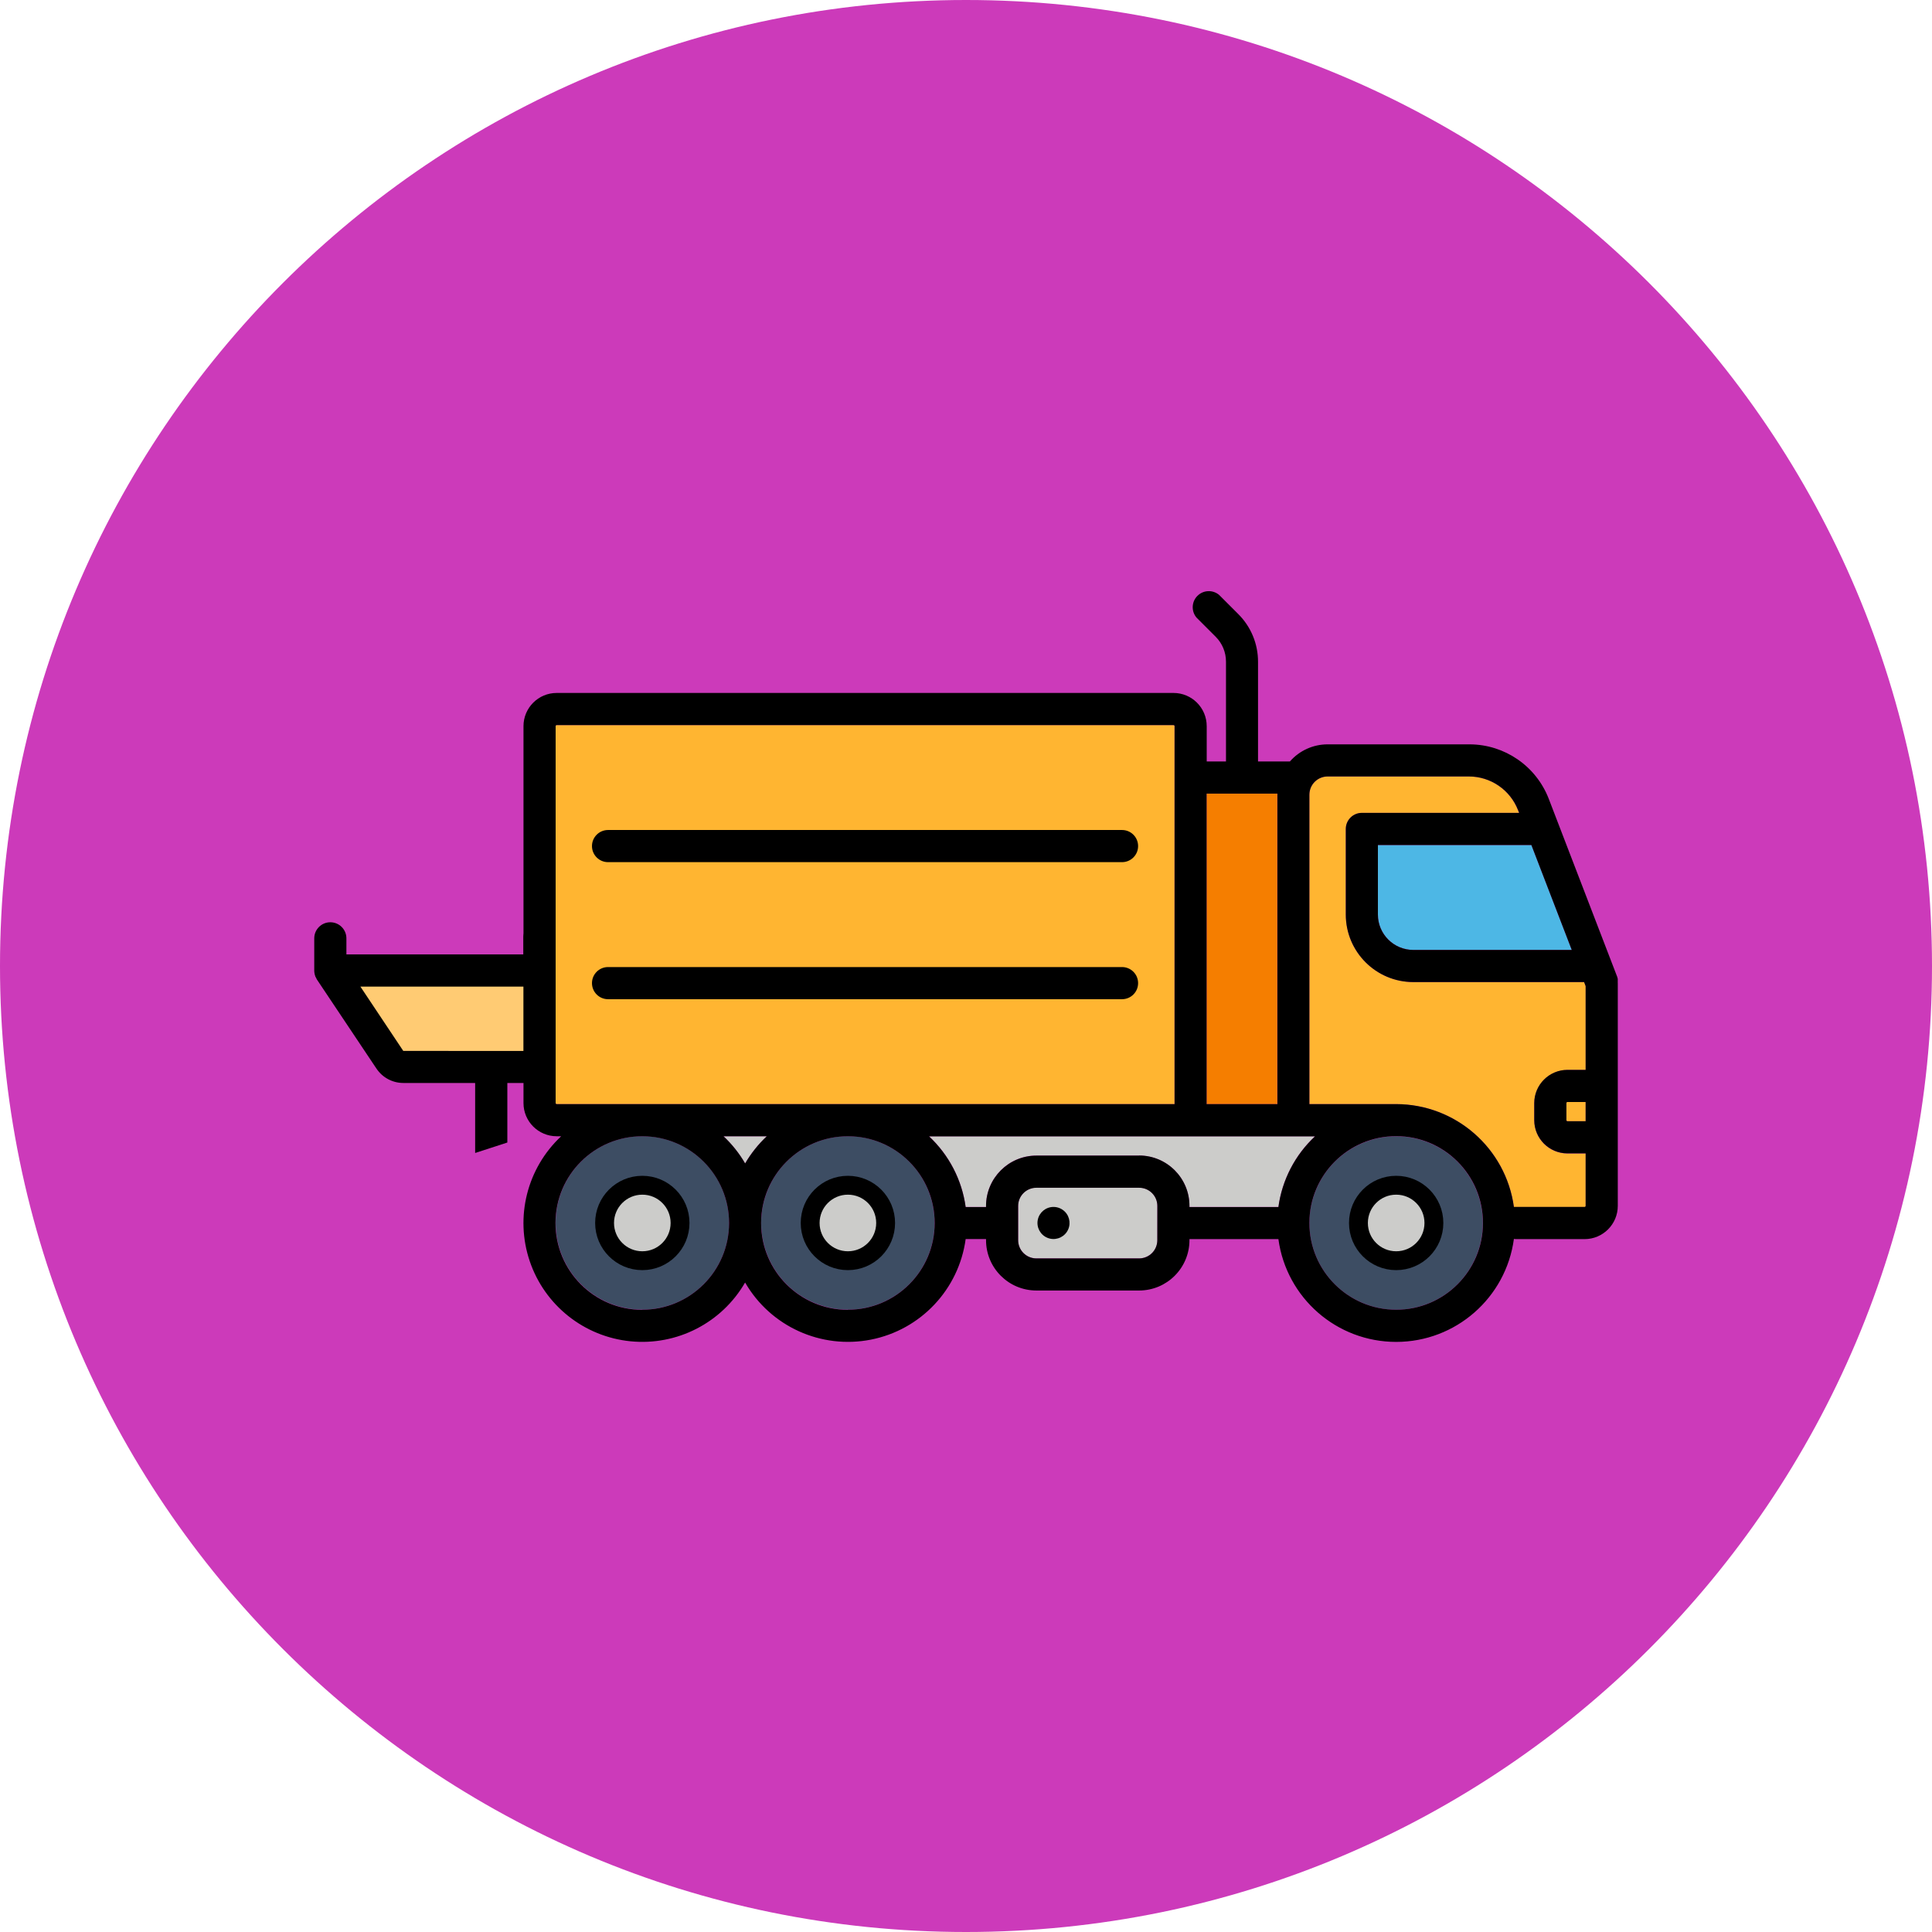
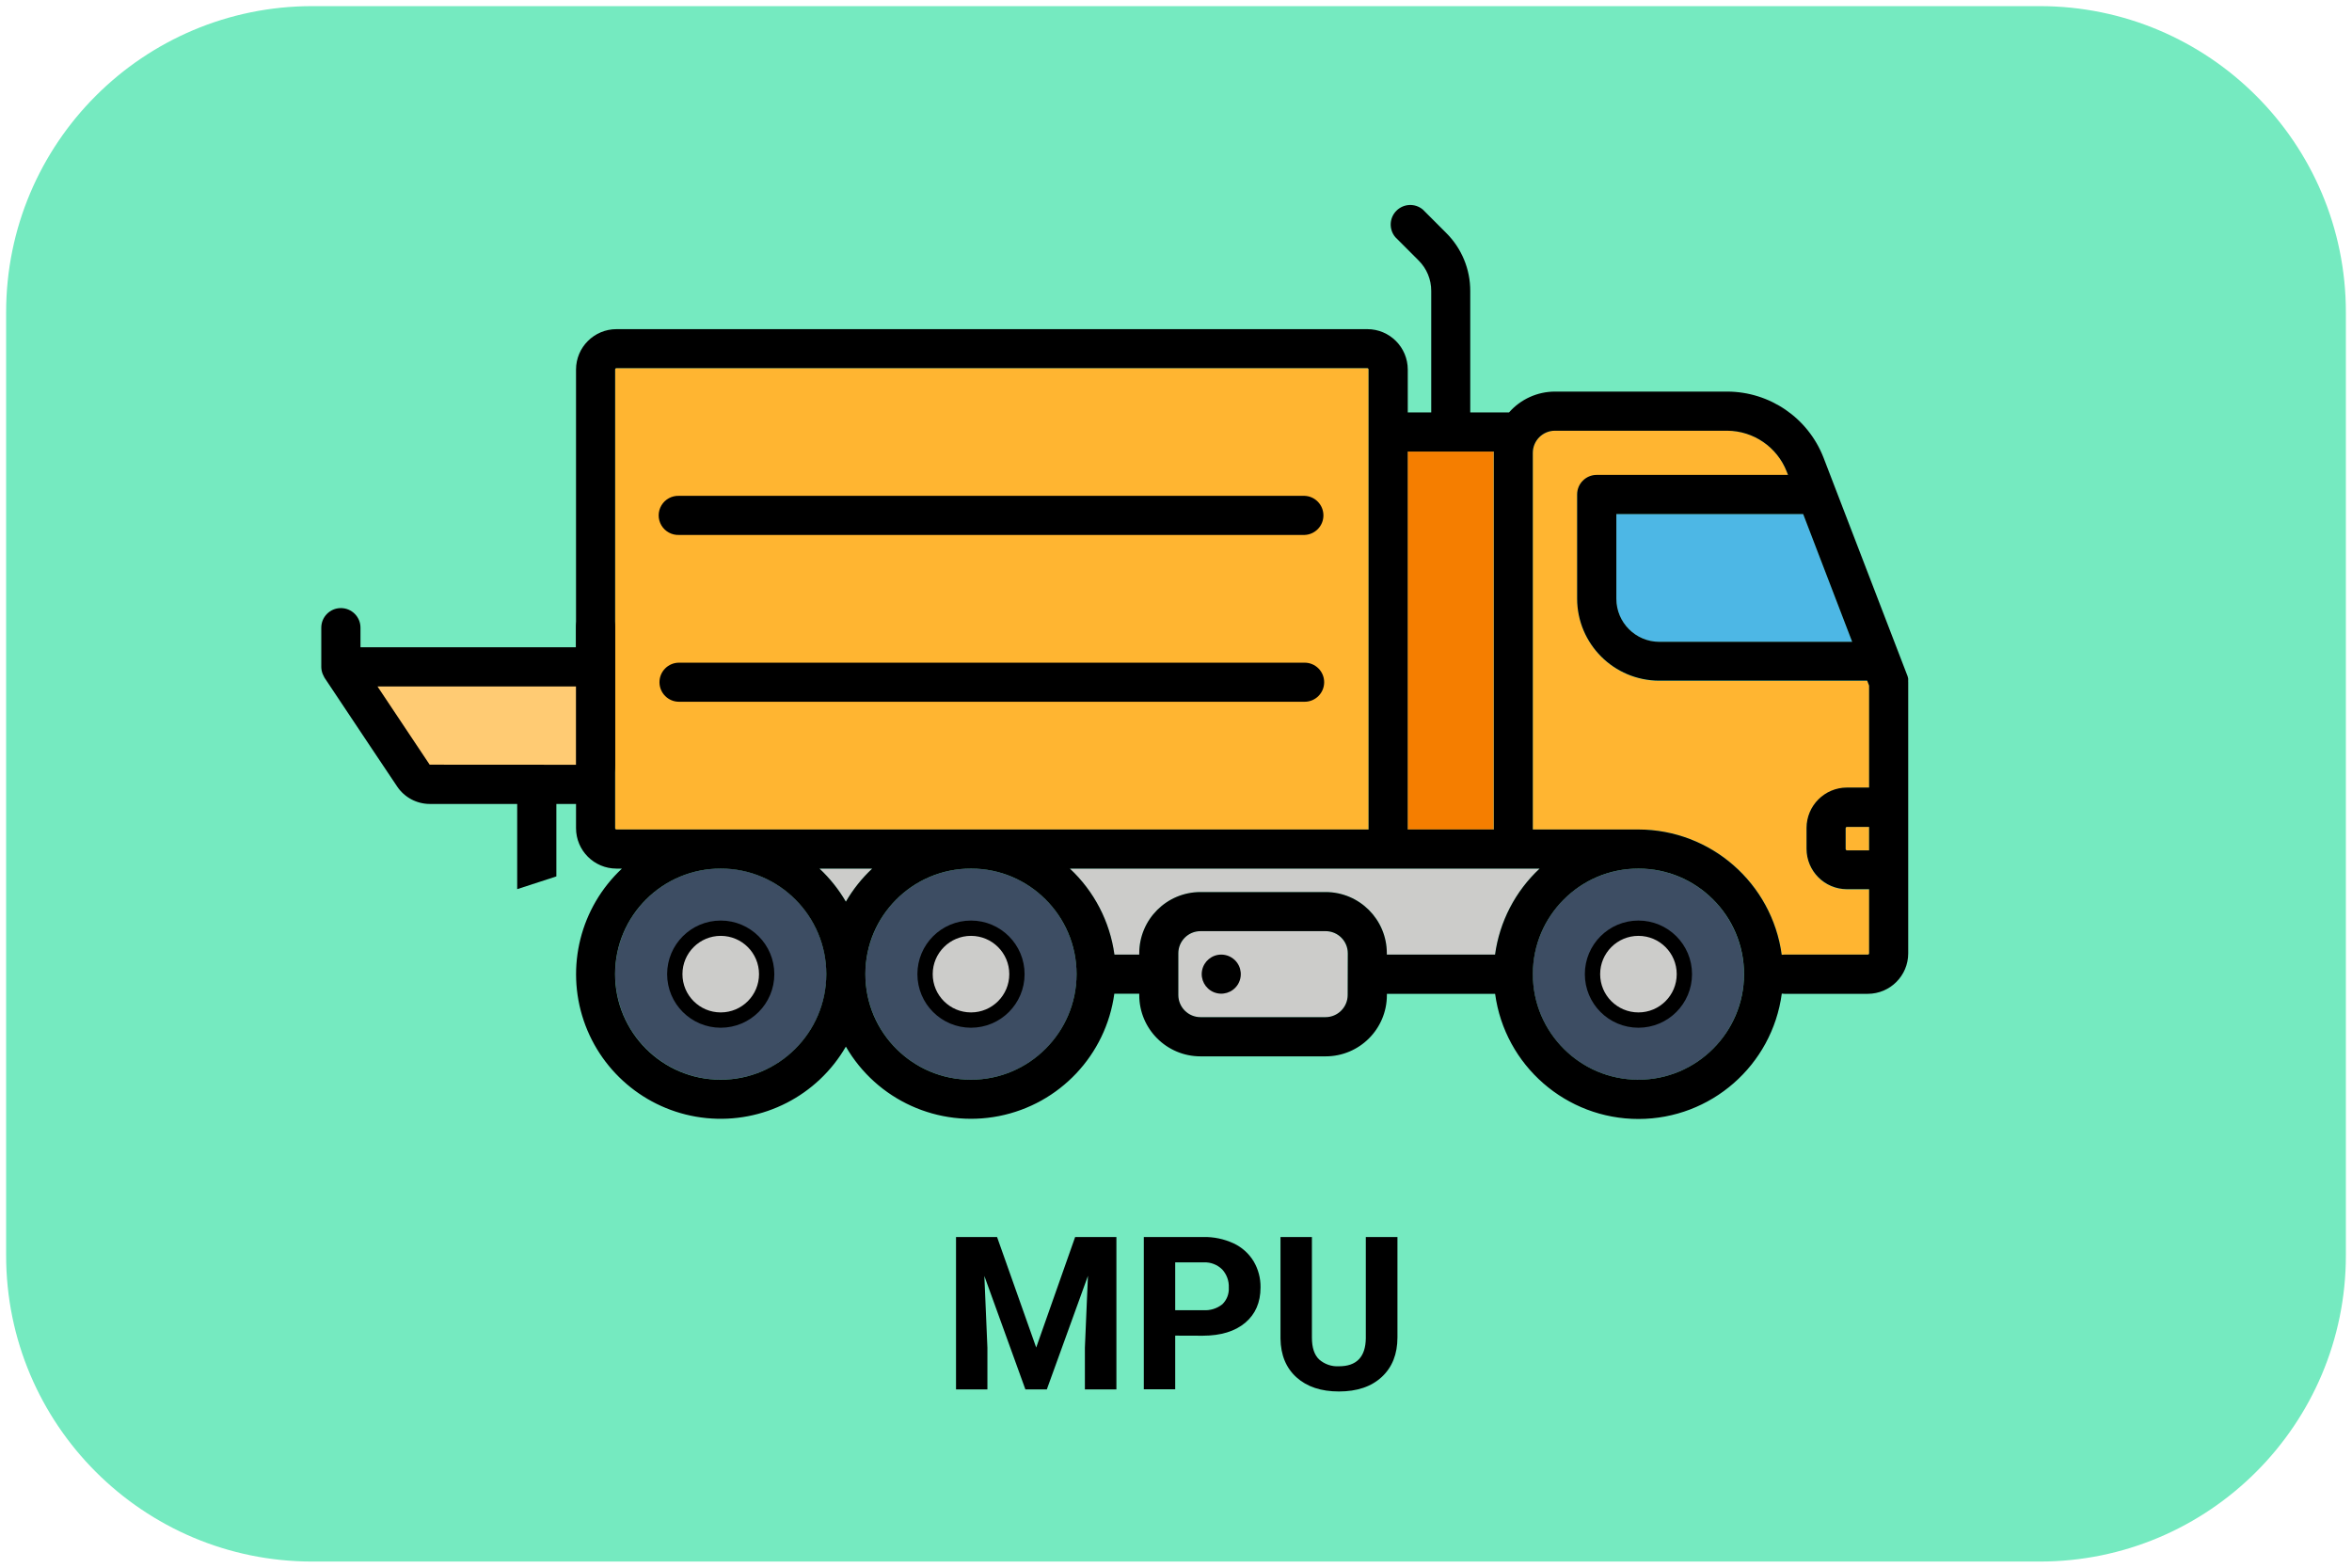
- <svg xmlns="http://www.w3.org/2000/svg" viewBox="0 0 512 512">
-   <circle cx="256" cy="256" fill="#cc3aba" r="256" />
-   <rect fill="#ccccca" height="18.73" rx="4.82" width="36.89" x="269.82" y="314.74" />
-   <path d="m338.79 319.85a31.36 31.36 0 0 1 9.7-18.73h-102.28a31.47 31.47 0 0 1 9.7 18.73h5.4v-.29a13.35 13.35 0 0 1 13.34-13.33h27.24a13.35 13.35 0 0 1 13.33 13.33v.29z" fill="#ccccca" />
-   <path d="m415.11 292.32v4.54a.29.29 0 0 0 .28.28h4.82v-5.14h-4.82a.29.29 0 0 0 -.28.32z" fill="#ffb531" />
-   <circle cx="369.99" cy="324.1" fill="#3d4d63" r="22.98" transform="matrix(.3826834 -.9238795 .9238795 .3826834 -71.03 541.9)" />
-   <path d="m374.53 260.26a17.9 17.9 0 0 1 -17.88-17.88v-22.7a4.26 4.26 0 0 1 4.26-4.26h41.65l-.29-.73a14 14 0 0 0 -13-8.92h-37.44a4.84 4.84 0 0 0 -4.83 4.83v82h23a31.55 31.55 0 0 1 31.21 27.29 3.48 3.48 0 0 1 .57 0h18.16a.28.28 0 0 0 .28-.29v-13.9h-4.82a8.81 8.81 0 0 1 -8.8-8.8v-4.54a8.81 8.81 0 0 1 8.8-8.8h4.82v-22.23l-.41-1.07z" fill="#ffb531" />
-   <circle cx="224.71" cy="324.1" fill="#3d4d63" r="22.98" transform="matrix(.3826834 -.9238795 .9238795 .3826834 -160.72 407.67)" />
-   <path d="m203.2 301.12h-11.47a31.71 31.71 0 0 1 5.73 7.2 32 32 0 0 1 5.74-7.2z" fill="#ccccca" />
-   <path d="m374.53 251.74h42l-10.7-27.8h-40.67v18.44a9.38 9.38 0 0 0 9.37 9.36z" fill="#4db7e5" />
-   <path d="m319.76 292.6h18.73v-82c0-.1 0-.19 0-.28h-18.73z" fill="#f57e00" />
-   <path d="m147.52 292.6h163.73v-100.16a.29.29 0 0 0 -.28-.29h-163.45a.29.29 0 0 0 -.28.29v99.88a.28.28 0 0 0 .28.28z" fill="#ffb531" />
-   <circle cx="170.22" cy="324.1" fill="#3d4d63" r="22.98" transform="matrix(.9870804 -.1602258 .1602258 .9870804 -49.72 31.45)" />
-   <g fill="#ccccca" stroke="#000" stroke-miterlimit="10" stroke-width="5">
-     <path d="m170.22 314.1a10 10 0 1 0 10 10 10 10 0 0 0 -10-10z" />
-     <path d="m224.7 314.1a10 10 0 1 0 10 10 10 10 0 0 0 -10-10z" />
-     <path d="m370 314.1a10 10 0 1 0 10 10 10 10 0 0 0 -10-10z" />
+ <svg xmlns="http://www.w3.org/2000/svg" viewBox="0 0 768 512">
+   <defs>
+     <style>.cls-1{fill:#75eac0;}.cls-2,.cls-7{fill:#ccccca;}.cls-3{fill:#ffb531;}.cls-4{fill:#3d4d63;}.cls-5{fill:#4db7e5;}.cls-6{fill:#f57e00;}.cls-7{stroke:#000;stroke-miterlimit:10;stroke-width:5px;}.cls-8{fill:#ffcb73;}</style>
+   </defs>
+   <g id="Equipments">
+     <rect class="cls-1" x="2" y="2" width="764" height="508" rx="100" />
+     <g id="icon-mobile_production-unit">
+       <rect class="cls-2" x="384.73" y="304.11" width="55.33" height="28.09" rx="7.24" />
+       <path class="cls-2" d="M488.18,311.77a47.16,47.16,0,0,1,14.55-28.09H349.31a47.16,47.16,0,0,1,14.55,28.09H372v-.43a20,20,0,0,1,20-20h40.86a20,20,0,0,1,20,20v.43Z" />
+       <path class="cls-3" d="M602.66,270.48v6.81a.45.45,0,0,0,.42.43h7.24v-7.66h-7.24A.44.44,0,0,0,602.66,270.48Z" />
+       <circle class="cls-4" cx="534.98" cy="318.15" r="34.48" transform="translate(36.32 690.66) rotate(-67.5)" />
+       <path class="cls-3" d="M541.79,222.38A26.84,26.84,0,0,1,515,195.57v-34a6.39,6.39,0,0,1,6.38-6.39h62.48l-.43-1.1A21,21,0,0,0,564,140.66H507.74a7.24,7.24,0,0,0-7.23,7.24v123H535a47.3,47.3,0,0,1,46.81,40.92,6.22,6.22,0,0,1,.86-.06h27.24a.43.43,0,0,0,.43-.43V290.49h-7.24a13.21,13.21,0,0,1-13.19-13.2v-6.81a13.21,13.21,0,0,1,13.19-13.19h7.24V224l-.62-1.62Z" />
+       <circle class="cls-4" cx="317.06" cy="318.15" r="34.48" transform="translate(-98.21 489.32) rotate(-67.5)" />
+       <path class="cls-2" d="M284.8,283.68H267.59a47.65,47.65,0,0,1,8.61,10.8A47.34,47.34,0,0,1,284.8,283.68Z" />
+       <path class="cls-5" d="M541.79,209.62h63l-16-41.72h-61v27.67A14.07,14.07,0,0,0,541.79,209.62Z" />
+       <path class="cls-6" d="M459.65,270.91h28.09v-123c0-.14,0-.29,0-.43h-28.1Z" />
+       <path class="cls-3" d="M201.28,270.91h245.6V120.66a.43.43,0,0,0-.43-.43H201.28a.42.42,0,0,0-.42.43V270.48A.42.42,0,0,0,201.28,270.91Z" />
+       <circle class="cls-4" cx="235.34" cy="318.15" r="34.48" transform="translate(-47.92 41.8) rotate(-9.22)" />
+       <path class="cls-7" d="M235.34,303.15a15,15,0,1,0,15,15A15,15,0,0,0,235.34,303.15Z" />
+       <path class="cls-7" d="M317.06,303.15a15,15,0,1,0,15,15A15,15,0,0,0,317.06,303.15Z" />
+       <path class="cls-7" d="M535,303.15a15,15,0,1,0,15,15A15,15,0,0,0,535,303.15Z" />
+       <path d="M623.08,222.66c0-.14,0-.27,0-.4l0-.28c0-.11,0-.22,0-.33s-.05-.23-.07-.34a2.5,2.5,0,0,1-.07-.26c0-.13-.08-.26-.13-.39l-.05-.14-27.33-71.07A33.83,33.83,0,0,0,564,127.89H507.74a20,20,0,0,0-15,6.81H480.08V95.07a26.62,26.62,0,0,0-7.86-19l-7.63-7.64a6.39,6.39,0,0,0-9,9l7.63,7.64a13.92,13.92,0,0,1,4.12,9.93V134.7h-7.66v-14a13.21,13.21,0,0,0-13.2-13.2H201.29a13.21,13.21,0,0,0-13.2,13.2V270.48a13.21,13.21,0,0,0,13.19,13.2h1.8a47.22,47.22,0,1,0,73.12,58.14,47.22,47.22,0,0,0,87.66-17.28H372V325a20,20,0,0,0,20,20h40.86a20,20,0,0,0,20-20v-.42h35.34a47.23,47.23,0,0,0,93.61-.07,6.23,6.23,0,0,0,.86.07H609.9a13.21,13.21,0,0,0,13.19-13.2V222.81C623.09,222.76,623.08,222.71,623.08,222.66Zm-12.76,55.06h-7.24a.45.45,0,0,1-.42-.43v-6.81a.44.44,0,0,1,.42-.42h7.24Zm-5.53-68.1h-63a14.07,14.07,0,0,1-14-14.05V167.9h61Zm-117-62.15c0,.14,0,.29,0,.43v123H459.65V147.47ZM201.28,270.91a.42.42,0,0,1-.42-.43V120.66a.42.42,0,0,1,.42-.43H446.45a.43.43,0,0,1,.43.43V270.91Zm83.52,12.77a47.34,47.34,0,0,0-8.6,10.8,47.65,47.65,0,0,0-8.61-10.8Zm-49.46,68.95a34.48,34.48,0,1,1,34.47-34.48A34.52,34.52,0,0,1,235.34,352.63Zm81.72,0a34.48,34.48,0,1,1,34.47-34.48A34.52,34.52,0,0,1,317.06,352.63Zm123-27.67a7.25,7.25,0,0,1-7.24,7.24H392a7.25,7.25,0,0,1-7.24-7.24V311.34a7.24,7.24,0,0,1,7.24-7.23h40.86a7.24,7.24,0,0,1,7.24,7.23Zm-7.24-33.62H392a20,20,0,0,0-20,20v.43h-8.1a47.16,47.16,0,0,0-14.55-28.09H502.73a47.16,47.16,0,0,0-14.55,28.09H452.84v-.43A20,20,0,0,0,432.83,291.34ZM535,352.63a34.48,34.48,0,1,1,34.48-34.48A34.51,34.51,0,0,1,535,352.63Zm74.92-40.86H582.65a6.22,6.22,0,0,0-.86.06A47.3,47.3,0,0,0,535,270.91H500.51v-123a7.24,7.24,0,0,1,7.23-7.24H564A21,21,0,0,1,583.41,154l.43,1.1H521.36a6.39,6.39,0,0,0-6.38,6.39v34a26.84,26.84,0,0,0,26.81,26.81H609.7l.62,1.62v33.29h-7.24a13.21,13.21,0,0,0-13.19,13.19v6.81a13.21,13.21,0,0,0,13.19,13.2h7.24v20.85A.42.42,0,0,1,609.9,311.77Z" />
+       <path d="M398.78,311.77a6.38,6.38,0,1,0,4.51,1.87A6.38,6.38,0,0,0,398.78,311.77Z" />
+       <path d="M221.72,174.71H426a6.39,6.39,0,0,0,0-12.77H221.72a6.39,6.39,0,1,0,0,12.77Z" />
+       <path d="M221.72,229.19H426a6.38,6.38,0,0,0,0-12.76H221.72a6.38,6.38,0,1,0,0,12.76Z" />
+       <path d="M156.08,262.57h12.8v27.82l12.79-4.16V262.57h6.4a12.8,12.8,0,0,0,12.79-12.8V205a6.4,6.4,0,1,0-12.79,0v6.4H117.71V205a6.4,6.4,0,1,0-12.8,0v12.91a6.46,6.46,0,0,0,.44,2.17c.07.18.16.34.24.51a6.53,6.53,0,0,0,.37.75l15.47,23.2,7.63,11.4.62.93a12.88,12.88,0,0,0,10.67,5.7h15.73Z" />
+       <polygon class="cls-8" points="140.3 249.74 123.26 224.19 188.07 224.19 188.07 249.77 140.3 249.74" />
+     </g>
+     <path d="M325.57,404l12.78,36.1L351.07,404h13.47v49.77H354.25v-13.6l1-23.49-13.43,37.09h-7l-13.4-37.05,1,23.45v13.6H312.17V404Z" />
+     <path d="M383.74,436.21v17.53H373.49V404H392.9a22.46,22.46,0,0,1,9.87,2.06,15.14,15.14,0,0,1,6.54,5.82,16.24,16.24,0,0,1,2.29,8.6q0,7.32-5,11.53t-13.86,4.23Zm0-8.31h9.16a9,9,0,0,0,6.21-1.91,7,7,0,0,0,2.13-5.47,8.21,8.21,0,0,0-2.15-5.92,8.07,8.07,0,0,0-5.95-2.32h-9.4Z" />
+     <path d="M456.31,404v32.78q0,8.17-5.11,12.92t-14,4.75q-8.73,0-13.85-4.61t-5.23-12.68V404h10.26v32.85q0,4.89,2.34,7.13a9,9,0,0,0,6.48,2.24q8.64,0,8.78-9.1V404Z" />
  </g>
-   <path d="m428.72 260.44a2.44 2.44 0 0 0 0-.27 1.1 1.1 0 0 1 0-.18 1.85 1.85 0 0 0 0-.23 1.74 1.74 0 0 0 0-.22.85.85 0 0 0 0-.17l-.09-.26v-.1l-18.22-47.38a22.56 22.56 0 0 0 -20.92-14.37h-37.66a13.29 13.29 0 0 0 -10 4.54h-8.44v-26.42a17.78 17.78 0 0 0 -5.23-12.64l-5.09-5.09a4.26 4.26 0 0 0 -6 6l5.09 5.09a9.3 9.3 0 0 1 2.74 6.62v26.44h-5.11v-9.36a8.8 8.8 0 0 0 -8.79-8.8h-163.48a8.8 8.8 0 0 0 -8.79 8.8v99.88a8.8 8.8 0 0 0 8.79 8.8h1.2a31.48 31.48 0 1 0 48.74 38.76 31.48 31.48 0 0 0 58.45-11.52h5.4v.28a13.35 13.35 0 0 0 13.34 13.36h27.24a13.35 13.35 0 0 0 13.33-13.34v-.28h23.57a31.49 31.49 0 0 0 62.41-.05 3.45 3.45 0 0 0 .57.05h18.16a8.81 8.81 0 0 0 8.8-8.8v-59s-.01-.11-.01-.14zm-8.51 36.7h-4.82a.29.29 0 0 1 -.28-.28v-4.54a.29.29 0 0 1 .28-.28h4.82zm-3.68-45.4h-42a9.38 9.38 0 0 1 -9.37-9.36v-18.44h40.67zm-78-41.43v.29 82h-18.77v-82.29zm-191 82.29a.28.28 0 0 1 -.28-.28v-99.88a.29.29 0 0 1 .28-.29h163.47a.29.29 0 0 1 .28.29v100.16zm55.68 8.52a32 32 0 0 0 -5.74 7.2 31.71 31.71 0 0 0 -5.73-7.2zm-33 46a23 23 0 1 1 23-23 23 23 0 0 1 -22.99 22.97zm54.49 0a23 23 0 1 1 23-23 23 23 0 0 1 -22.99 22.97zm82-18.45a4.83 4.83 0 0 1 -4.82 4.83h-27.23a4.84 4.84 0 0 1 -4.83-4.83v-9.08a4.83 4.83 0 0 1 4.83-4.82h27.24a4.82 4.82 0 0 1 4.82 4.82zm-4.82-22.42h-27.23a13.36 13.36 0 0 0 -13.34 13.34v.29h-5.4a31.47 31.47 0 0 0 -9.7-18.73h102.28a31.36 31.36 0 0 0 -9.7 18.73h-23.57v-.29a13.35 13.35 0 0 0 -13.33-13.37zm68.12 40.84a23 23 0 1 1 23-23 23 23 0 0 1 -23 23zm49.94-27.24h-18.17a3.48 3.48 0 0 0 -.57 0 31.55 31.55 0 0 0 -31.2-27.25h-23v-82a4.84 4.84 0 0 1 4.83-4.83h37.47a14 14 0 0 1 13 8.92l.29.73h-41.68a4.26 4.26 0 0 0 -4.26 4.26v22.7a17.9 17.9 0 0 0 17.88 17.88h45.27l.41 1.07v22.19h-4.82a8.81 8.81 0 0 0 -8.8 8.8v4.54a8.81 8.81 0 0 0 8.8 8.8h4.82v13.9a.28.28 0 0 1 -.28.29z" />
-   <path d="m279.19 319.85a4.25 4.25 0 1 0 3 1.24 4.27 4.27 0 0 0 -3-1.24z" />
-   <path d="m161.14 228.48h136.21a4.26 4.26 0 0 0 0-8.52h-136.21a4.26 4.26 0 0 0 0 8.52z" />
-   <path d="m161.14 264.8h136.21a4.26 4.26 0 0 0 0-8.52h-136.21a4.26 4.26 0 0 0 0 8.52z" />
-   <path d="m117.39 287h8.53v18.55l8.53-2.77v-15.78h4.26a8.52 8.52 0 0 0 8.53-8.52v-29.81a4.27 4.27 0 1 0 -8.53 0v4.26h-46.91v-4.26a4.26 4.26 0 1 0 -8.52 0v8.52a.11.11 0 0 0 0 .08 4.45 4.45 0 0 0 .28 1.45c0 .12.11.22.17.34a4.59 4.59 0 0 0 .24.5l10.32 15.44 5.08 7.6.42.62a8.55 8.55 0 0 0 7.11 3.78z" />
-   <path d="m106.87 278.5-11.36-17.04h43.2v17.06z" fill="#ffcb73" />
</svg>
